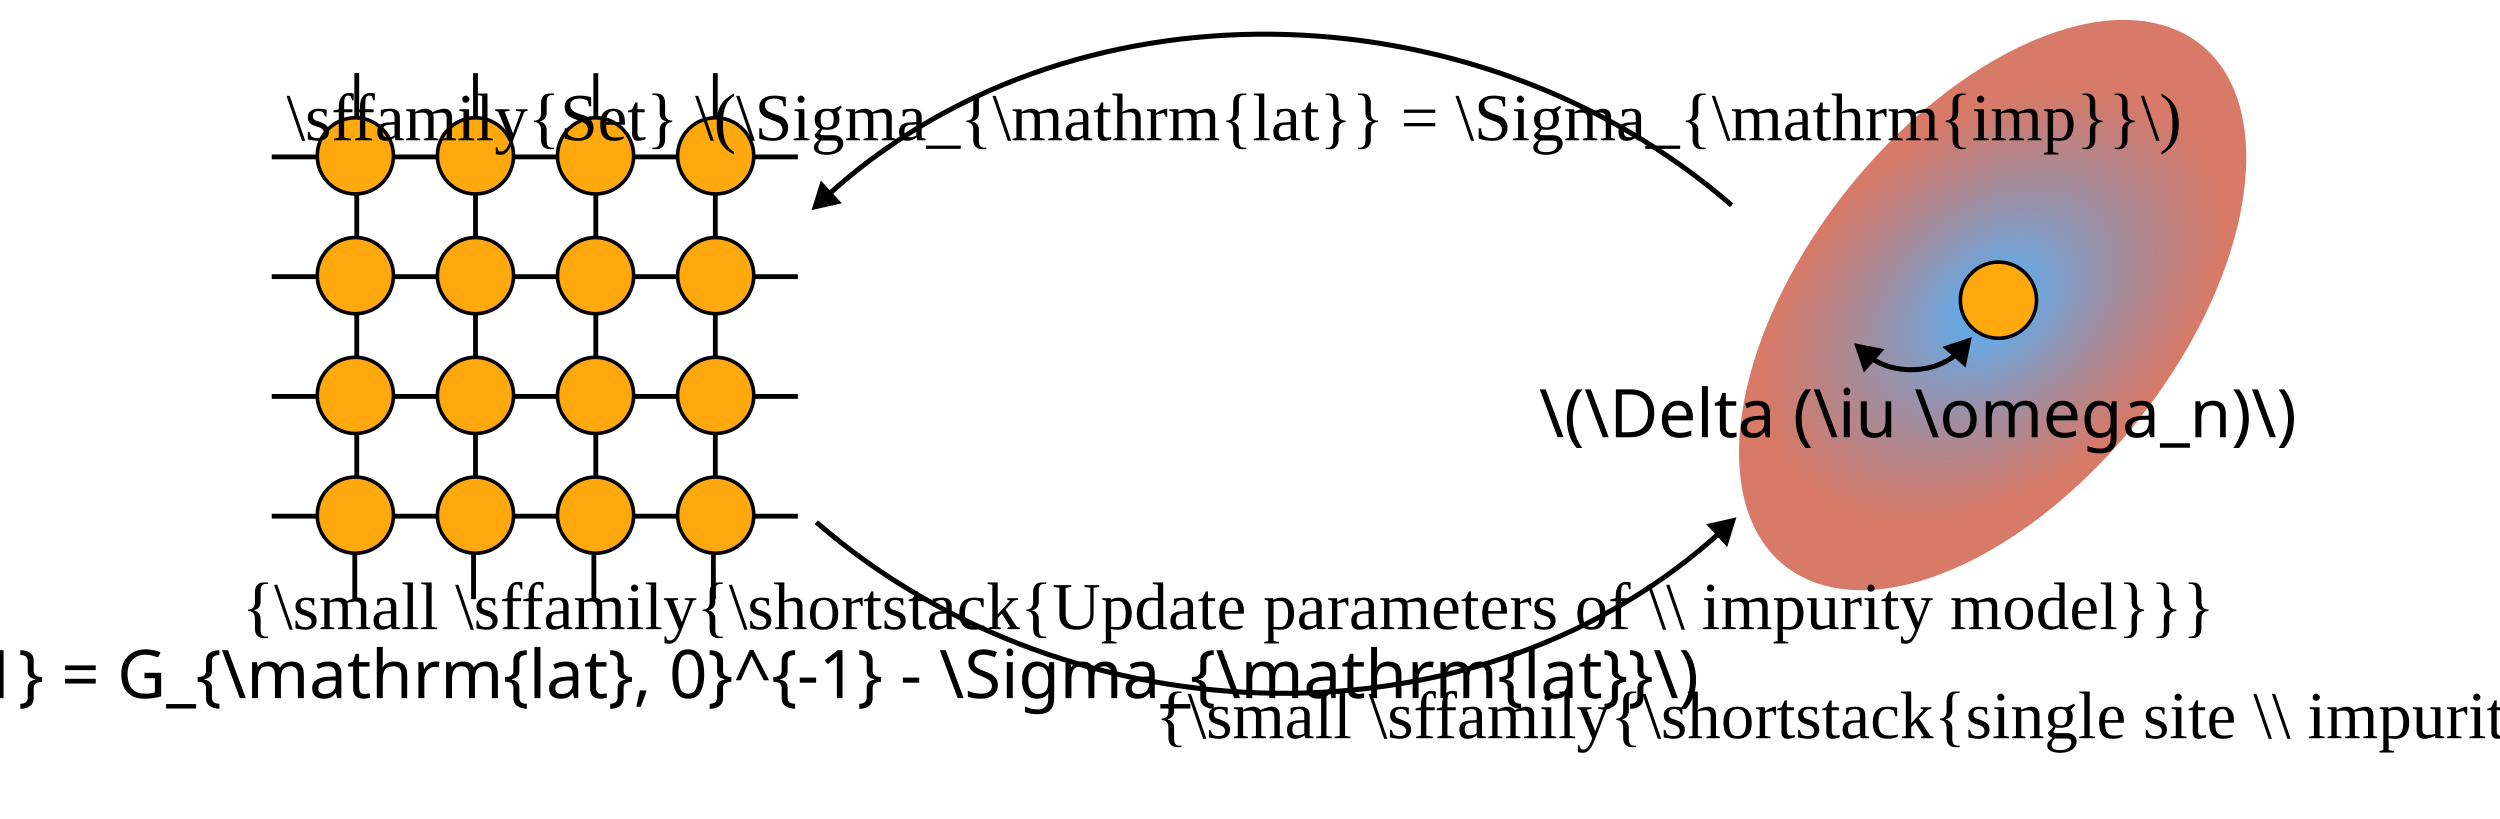
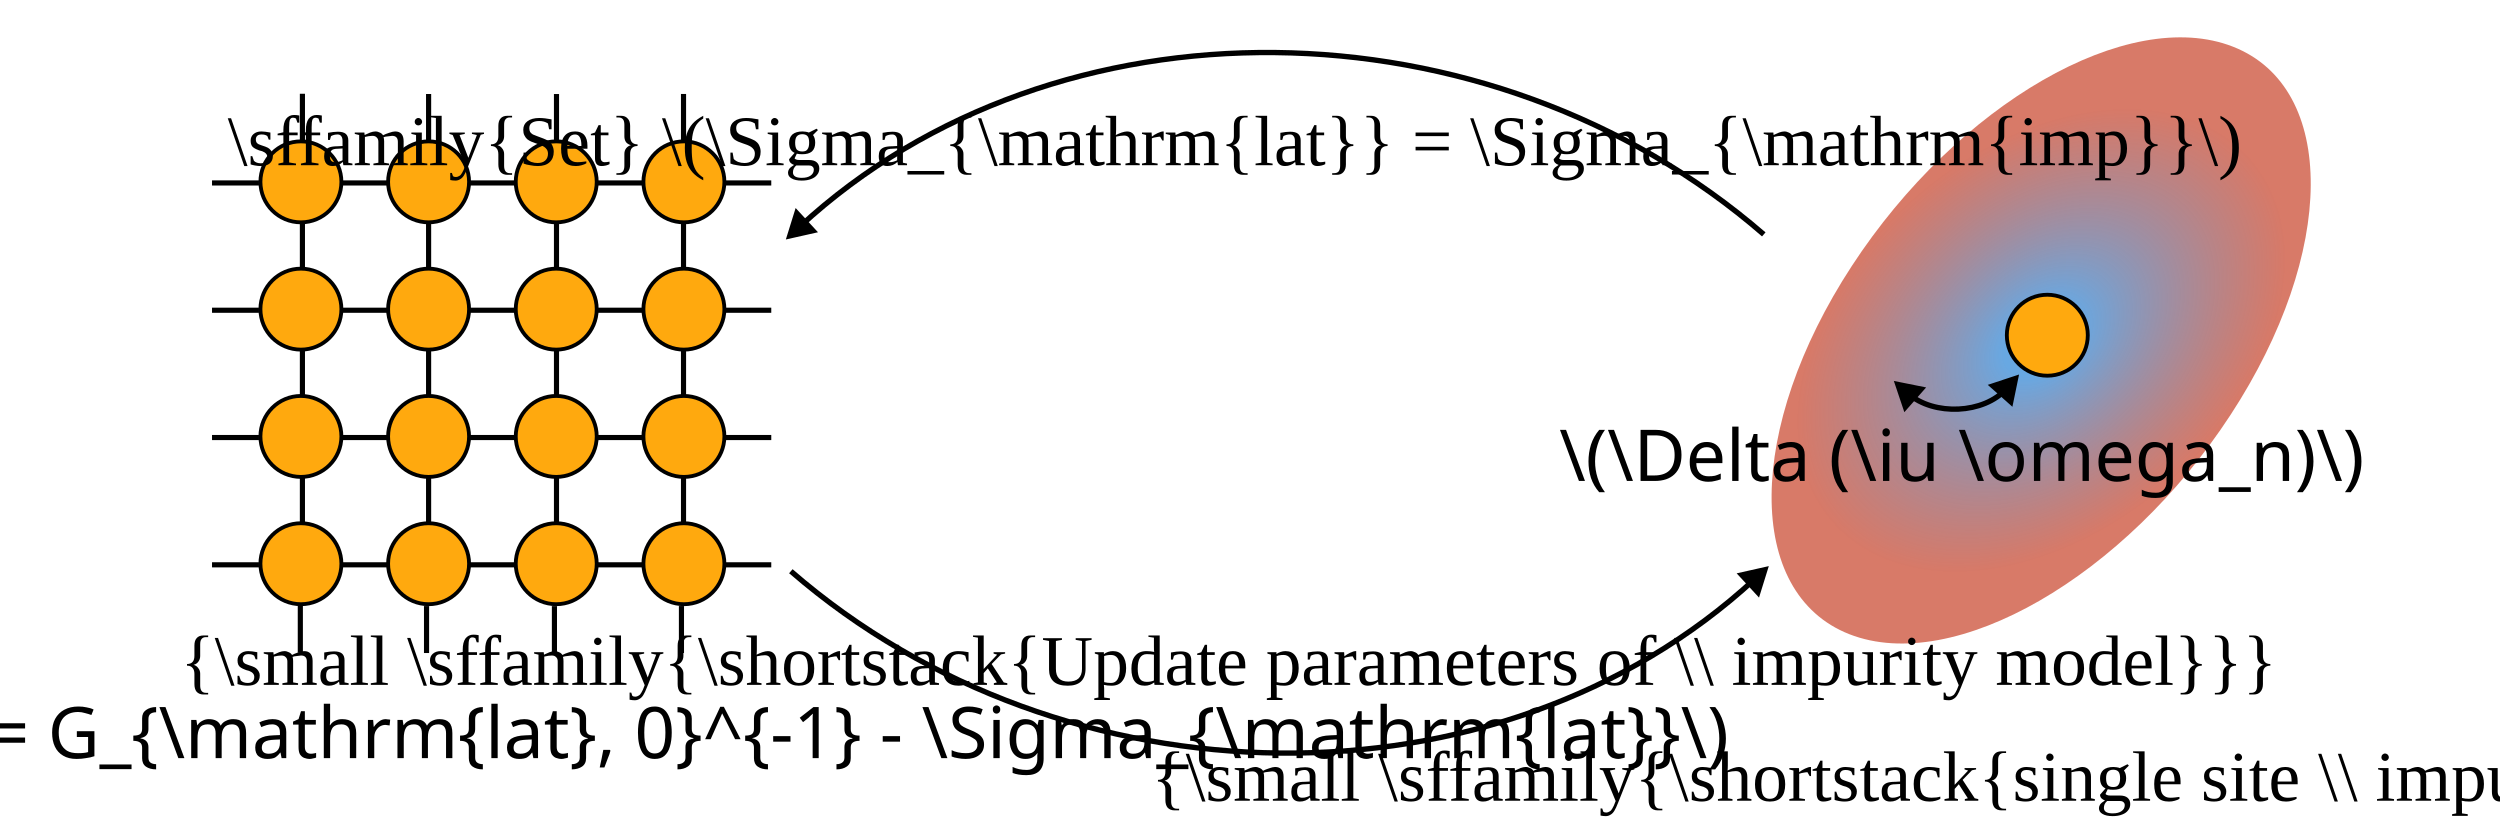
- <svg xmlns="http://www.w3.org/2000/svg" xmlns:xlink="http://www.w3.org/1999/xlink" width="131.267mm" height="43mm" viewBox="0 0 131.267 43" version="1.1" id="svg5">
+ <svg xmlns="http://www.w3.org/2000/svg" xmlns:xlink="http://www.w3.org/1999/xlink" width="5.6in" height="1.834in" viewBox="0 0 142.24 46.595" version="1.1" id="svg5">
  <defs id="defs2">
    <rect x="283.834" y="-60.945" width="137.257" height="50.178" id="rect2333" />
    <rect x="135.229" y="-41.618" width="156.811" height="34.387" id="rect2303" />
    <marker style="overflow:visible" id="TriangleStart" refX="0" refY="0" orient="auto-start-reverse" markerWidth="5.324" markerHeight="6.155" viewBox="0 0 5.324 6.155" preserveAspectRatio="xMidYMid">
      <path transform="scale(0.5)" style="fill:context-stroke;fill-rule:evenodd;stroke:context-stroke;stroke-width:1pt" d="M 5.77,0 -2.88,5 V -5 Z" id="path135" />
    </marker>
    <rect x="396.083" y="150.917" width="174.563" height="40.359" id="rect25106" />
    <rect x="290.55" y="131.193" width="112.852" height="64.461" id="rect22570" />
    <rect x="331.166" y="138.927" width="95.299" height="51.389" id="rect22492" />
    <rect x="376.247" y="134.891" width="142.643" height="96.992" id="rect22383" />
    <marker style="overflow:visible" id="marker10184" refX="0" refY="0" orient="auto-start-reverse" markerWidth="5.324" markerHeight="6.155" viewBox="0 0 5.324 6.155" preserveAspectRatio="xMidYMid">
      <path transform="scale(0.5)" style="fill:context-stroke;fill-rule:evenodd;stroke:context-stroke;stroke-width:1pt" d="M 5.77,0 -2.88,5 V -5 Z" id="path10182" />
    </marker>
    <linearGradient id="linearGradient6881">
      <stop style="stop-color:#3f90da;stop-opacity:0.784;" offset="0.154" id="stop6877" />
      <stop style="stop-color:#bd1f01;stop-opacity:0.597;" offset="1" id="stop6879" />
    </linearGradient>
-     <radialGradient xlink:href="#linearGradient6881" id="radialGradient6887" cx="111.179" cy="-17.427" fx="111.179" fy="-17.427" r="13.57" gradientTransform="matrix(0.7397006,0.03500053,-0.06190962,0.9722738,15.09197,-10.77041)" gradientUnits="userSpaceOnUse" />
+     <radialGradient xlink:href="#linearGradient6881" id="radialGradient6887" cx="111.179" cy="-17.427" fx="111.179" fy="-17.427" r="13.57" gradientTransform="matrix(0.8521437,0.04032101,-0.07132061,1.120071,14.14915,-9.894717)" gradientUnits="userSpaceOnUse" />
    <marker style="overflow:visible" id="marker10184-4" refX="0" refY="0" orient="auto-start-reverse" markerWidth="5.324" markerHeight="6.155" viewBox="0 0 5.324 6.155" preserveAspectRatio="xMidYMid">
      <path transform="scale(0.5)" style="fill:context-stroke;fill-rule:evenodd;stroke:context-stroke;stroke-width:1pt" d="M 5.77,0 -2.88,5 V -5 Z" id="path10182-8" />
    </marker>
    <marker style="overflow:visible" id="marker10184-0" refX="0" refY="0" orient="auto-start-reverse" markerWidth="5.324" markerHeight="6.155" viewBox="0 0 5.324 6.155" preserveAspectRatio="xMidYMid">
      <path transform="scale(0.5)" style="fill:context-stroke;fill-rule:evenodd;stroke:context-stroke;stroke-width:1pt" d="M 5.77,0 -2.88,5 V -5 Z" id="path10182-3" />
    </marker>
  </defs>
  <g id="layer1">
-     <ellipse style="fill:url(#radialGradient6887);fill-opacity:1;stroke-width:0.182;stroke-opacity:0.486" id="path184" cx="98.41" cy="-23.823" rx="10.053" ry="17.331" transform="matrix(0.9308265,0.3654614,-0.5467353,0.8373055,0,0)" />
-     <circle style="fill:#ffa90e;fill-opacity:1;stroke:#000000;stroke-width:0.19;stroke-opacity:1" id="path5512-4-3" cx="104.931" cy="15.761" r="2" />
-     <path style="fill:none;stroke:#000000;stroke-width:0.265;stroke-linecap:butt;stroke-linejoin:miter;stroke-miterlimit:4;stroke-dasharray:none;stroke-opacity:1;marker-start:url(#marker10184)" d="M 90.481,27.805 C 77.81,39.497 56.407,39.166 42.862,27.419" id="path552-7" />
-     <path style="fill:none;stroke:#000000;stroke-width:0.265;stroke-linecap:butt;stroke-linejoin:miter;stroke-miterlimit:4;stroke-dasharray:none;stroke-opacity:1;marker-start:url(#marker10184-0);marker-end:url(#TriangleStart)" d="m 102.91,18.403 c -1.112,1.249 -3.585,1.357 -4.856,0.237" id="path552-7-0" />
-     <path style="fill:none;stroke:#000000;stroke-width:0.265;stroke-linecap:butt;stroke-linejoin:miter;stroke-miterlimit:4;stroke-dasharray:none;stroke-opacity:1;marker-start:url(#marker10184-4)" d="M 43.305,10.394 C 55.976,-1.299 77.379,-0.968 90.925,10.779" id="path552-7-1" />
-     <g id="g6738" transform="translate(-5.934877,-8.488845)">
+     <ellipse style="fill:url(#radialGradient6887);fill-opacity:1;stroke-width:0.21;stroke-opacity:0.486" id="path184" cx="110.133" cy="-24.931" rx="11.581" ry="19.966" transform="matrix(0.9308265,0.3654614,-0.5467353,0.8373055,0,0)" />
+     <circle style="fill:#ffa90e;fill-opacity:1;stroke:#000000;stroke-width:0.219;stroke-opacity:1" id="path5512-4-3" cx="116.495" cy="19.078" r="2.304" />
+     <path style="fill:none;stroke:#000000;stroke-width:0.305;stroke-linecap:butt;stroke-linejoin:miter;stroke-miterlimit:4;stroke-dasharray:none;stroke-opacity:1;marker-start:url(#marker10184)" d="M 99.849,32.952 C 85.251,46.423 60.595,46.041 44.99,32.508" id="path552-7" />
+     <path style="fill:none;stroke:#000000;stroke-width:0.305;stroke-linecap:butt;stroke-linejoin:miter;stroke-miterlimit:4;stroke-dasharray:none;stroke-opacity:1;marker-start:url(#marker10184-0);marker-end:url(#TriangleStart)" d="m 114.167,22.122 c -1.281,1.439 -4.13,1.563 -5.594,0.273" id="path552-7-0" />
+     <path style="fill:none;stroke:#000000;stroke-width:0.305;stroke-linecap:butt;stroke-linejoin:miter;stroke-miterlimit:4;stroke-dasharray:none;stroke-opacity:1;marker-start:url(#marker10184-4)" d="M 45.501,12.895 C 60.098,-0.575 84.755,-0.194 100.359,13.339" id="path552-7-1" />
+     <g id="g6738" transform="matrix(1.152012,0,0,1.152012,-11.22401,-8.858156)">
      <g id="g6441">
        <circle style="fill:#ffa90e;fill-opacity:1;stroke:#000000;stroke-width:0.19;stroke-opacity:1" id="path5512-4" cx="30.9" cy="16.673" r="2" />
        <circle style="fill:#ffa90e;fill-opacity:1;stroke:#000000;stroke-width:0.19;stroke-opacity:1" id="path5512-4-7" cx="37.206" cy="16.673" r="2" />
        <circle style="fill:#ffa90e;fill-opacity:1;stroke:#000000;stroke-width:0.19;stroke-opacity:1" id="path5512-4-6" cx="24.593" cy="16.673" r="2" />
        <circle style="fill:#ffa90e;fill-opacity:1;stroke:#000000;stroke-width:0.19;stroke-opacity:1" id="path5512-4-6-9" cx="43.513" cy="16.673" r="2" />
        <path style="fill:#000000;fill-opacity:1;stroke:#000000;stroke-width:0.254;stroke-opacity:1" d="m 26.628,16.727 h 2.319" id="path5960" />
        <path style="fill:#000000;fill-opacity:1;stroke:#000000;stroke-width:0.254;stroke-opacity:1" d="m 32.898,16.727 h 2.319" id="path5960-2" />
        <path style="fill:#000000;fill-opacity:1;stroke:#000000;stroke-width:0.254;stroke-opacity:1" d="m 39.225,16.727 h 2.319" id="path5960-2-0" />
        <path style="fill:#000000;fill-opacity:1;stroke:#000000;stroke-width:0.254;stroke-opacity:1" d="m 45.51,16.727 h 2.319" id="path5960-2-0-2" />
        <path style="fill:#000000;fill-opacity:1;stroke:#000000;stroke-width:0.254;stroke-opacity:1" d="m 20.202,16.727 h 2.319" id="path5960-2-0-3" />
        <path style="fill:#000000;fill-opacity:1;stroke:#000000;stroke-width:0.254;stroke-opacity:1" d="m 24.667,12.321 v 2.319" id="path5960-2-0-5" />
        <path style="fill:#000000;fill-opacity:1;stroke:#000000;stroke-width:0.254;stroke-opacity:1" d="m 30.901,12.333 v 2.319" id="path5960-2-0-5-9" />
        <path style="fill:#000000;fill-opacity:1;stroke:#000000;stroke-width:0.254;stroke-opacity:1" d="m 37.219,12.334 v 2.319" id="path5960-2-0-5-2" />
        <path style="fill:#000000;fill-opacity:1;stroke:#000000;stroke-width:0.254;stroke-opacity:1" d="m 43.494,12.331 v 2.319" id="path5960-2-0-5-28" />
      </g>
      <g id="g6441-8" transform="translate(0,6.288141)">
        <circle style="fill:#ffa90e;fill-opacity:1;stroke:#000000;stroke-width:0.19;stroke-opacity:1" id="path5512-4-4" cx="30.9" cy="16.673" r="2" />
        <circle style="fill:#ffa90e;fill-opacity:1;stroke:#000000;stroke-width:0.19;stroke-opacity:1" id="path5512-4-7-3" cx="37.206" cy="16.673" r="2" />
        <circle style="fill:#ffa90e;fill-opacity:1;stroke:#000000;stroke-width:0.19;stroke-opacity:1" id="path5512-4-6-1" cx="24.593" cy="16.673" r="2" />
        <circle style="fill:#ffa90e;fill-opacity:1;stroke:#000000;stroke-width:0.19;stroke-opacity:1" id="path5512-4-6-9-4" cx="43.513" cy="16.673" r="2" />
        <path style="fill:#000000;fill-opacity:1;stroke:#000000;stroke-width:0.254;stroke-opacity:1" d="m 26.628,16.727 h 2.319" id="path5960-9" />
        <path style="fill:#000000;fill-opacity:1;stroke:#000000;stroke-width:0.254;stroke-opacity:1" d="m 32.898,16.727 h 2.319" id="path5960-2-2" />
        <path style="fill:#000000;fill-opacity:1;stroke:#000000;stroke-width:0.254;stroke-opacity:1" d="m 39.225,16.727 h 2.319" id="path5960-2-0-0" />
        <path style="fill:#000000;fill-opacity:1;stroke:#000000;stroke-width:0.254;stroke-opacity:1" d="m 45.51,16.727 h 2.319" id="path5960-2-0-2-6" />
        <path style="fill:#000000;fill-opacity:1;stroke:#000000;stroke-width:0.254;stroke-opacity:1" d="m 20.202,16.727 h 2.319" id="path5960-2-0-3-8" />
        <path style="fill:#000000;fill-opacity:1;stroke:#000000;stroke-width:0.254;stroke-opacity:1" d="m 24.667,12.321 v 2.319" id="path5960-2-0-5-92" />
        <path style="fill:#000000;fill-opacity:1;stroke:#000000;stroke-width:0.254;stroke-opacity:1" d="m 30.901,12.333 v 2.319" id="path5960-2-0-5-9-6" />
        <path style="fill:#000000;fill-opacity:1;stroke:#000000;stroke-width:0.254;stroke-opacity:1" d="m 37.219,12.334 v 2.319" id="path5960-2-0-5-2-64" />
        <path style="fill:#000000;fill-opacity:1;stroke:#000000;stroke-width:0.254;stroke-opacity:1" d="m 43.494,12.331 v 2.319" id="path5960-2-0-5-28-9" />
      </g>
      <g id="g6441-5" transform="translate(0,12.57628)">
        <circle style="fill:#ffa90e;fill-opacity:1;stroke:#000000;stroke-width:0.19;stroke-opacity:1" id="path5512-4-0" cx="30.9" cy="16.673" r="2" />
        <circle style="fill:#ffa90e;fill-opacity:1;stroke:#000000;stroke-width:0.19;stroke-opacity:1" id="path5512-4-7-4" cx="37.206" cy="16.673" r="2" />
        <circle style="fill:#ffa90e;fill-opacity:1;stroke:#000000;stroke-width:0.19;stroke-opacity:1" id="path5512-4-6-8" cx="24.593" cy="16.673" r="2" />
        <circle style="fill:#ffa90e;fill-opacity:1;stroke:#000000;stroke-width:0.19;stroke-opacity:1" id="path5512-4-6-9-7" cx="43.513" cy="16.673" r="2" />
        <path style="fill:#000000;fill-opacity:1;stroke:#000000;stroke-width:0.254;stroke-opacity:1" d="m 26.628,16.727 h 2.319" id="path5960-1" />
        <path style="fill:#000000;fill-opacity:1;stroke:#000000;stroke-width:0.254;stroke-opacity:1" d="m 32.898,16.727 h 2.319" id="path5960-2-7" />
        <path style="fill:#000000;fill-opacity:1;stroke:#000000;stroke-width:0.254;stroke-opacity:1" d="m 39.225,16.727 h 2.319" id="path5960-2-0-27" />
        <path style="fill:#000000;fill-opacity:1;stroke:#000000;stroke-width:0.254;stroke-opacity:1" d="m 45.51,16.727 h 2.319" id="path5960-2-0-2-2" />
        <path style="fill:#000000;fill-opacity:1;stroke:#000000;stroke-width:0.254;stroke-opacity:1" d="m 20.202,16.727 h 2.319" id="path5960-2-0-3-2" />
        <path style="fill:#000000;fill-opacity:1;stroke:#000000;stroke-width:0.254;stroke-opacity:1" d="m 24.667,12.321 v 2.319" id="path5960-2-0-5-6" />
        <path style="fill:#000000;fill-opacity:1;stroke:#000000;stroke-width:0.254;stroke-opacity:1" d="m 30.901,12.333 v 2.319" id="path5960-2-0-5-9-1" />
        <path style="fill:#000000;fill-opacity:1;stroke:#000000;stroke-width:0.254;stroke-opacity:1" d="m 37.219,12.334 v 2.319" id="path5960-2-0-5-2-0" />
        <path style="fill:#000000;fill-opacity:1;stroke:#000000;stroke-width:0.254;stroke-opacity:1" d="m 43.494,12.331 v 2.319" id="path5960-2-0-5-28-6" />
      </g>
      <g id="g6441-1" transform="translate(0,18.86442)">
        <circle style="fill:#ffa90e;fill-opacity:1;stroke:#000000;stroke-width:0.19;stroke-opacity:1" id="path5512-4-5" cx="30.9" cy="16.673" r="2" />
        <circle style="fill:#ffa90e;fill-opacity:1;stroke:#000000;stroke-width:0.19;stroke-opacity:1" id="path5512-4-7-9" cx="37.206" cy="16.673" r="2" />
        <circle style="fill:#ffa90e;fill-opacity:1;stroke:#000000;stroke-width:0.19;stroke-opacity:1" id="path5512-4-6-4" cx="24.593" cy="16.673" r="2" />
        <circle style="fill:#ffa90e;fill-opacity:1;stroke:#000000;stroke-width:0.19;stroke-opacity:1" id="path5512-4-6-9-9" cx="43.513" cy="16.673" r="2" />
        <path style="fill:#000000;fill-opacity:1;stroke:#000000;stroke-width:0.254;stroke-opacity:1" d="m 26.628,16.727 h 2.319" id="path5960-0" />
        <path style="fill:#000000;fill-opacity:1;stroke:#000000;stroke-width:0.254;stroke-opacity:1" d="m 32.898,16.727 h 2.319" id="path5960-2-9" />
        <path style="fill:#000000;fill-opacity:1;stroke:#000000;stroke-width:0.254;stroke-opacity:1" d="m 39.225,16.727 h 2.319" id="path5960-2-0-1" />
        <path style="fill:#000000;fill-opacity:1;stroke:#000000;stroke-width:0.254;stroke-opacity:1" d="m 45.51,16.727 h 2.319" id="path5960-2-0-2-7" />
        <path style="fill:#000000;fill-opacity:1;stroke:#000000;stroke-width:0.254;stroke-opacity:1" d="m 20.202,16.727 h 2.319" id="path5960-2-0-3-7" />
        <path style="fill:#000000;fill-opacity:1;stroke:#000000;stroke-width:0.254;stroke-opacity:1" d="m 24.667,12.321 v 2.319" id="path5960-2-0-5-1" />
        <path style="fill:#000000;fill-opacity:1;stroke:#000000;stroke-width:0.254;stroke-opacity:1" d="m 30.901,12.333 v 2.319" id="path5960-2-0-5-9-15" />
        <path style="fill:#000000;fill-opacity:1;stroke:#000000;stroke-width:0.254;stroke-opacity:1" d="m 37.219,12.334 v 2.319" id="path5960-2-0-5-2-9" />
        <path style="fill:#000000;fill-opacity:1;stroke:#000000;stroke-width:0.254;stroke-opacity:1" d="m 43.494,12.331 v 2.319" id="path5960-2-0-5-28-7" />
      </g>
      <path style="fill:#000000;fill-opacity:1;stroke:#000000;stroke-width:0.254;stroke-opacity:1" d="m 24.564,37.619 v 2.319" id="path5960-2-0-5-7" />
      <path style="fill:#000000;fill-opacity:1;stroke:#000000;stroke-width:0.254;stroke-opacity:1" d="m 30.799,37.63 v 2.319" id="path5960-2-0-5-9-8" />
      <path style="fill:#000000;fill-opacity:1;stroke:#000000;stroke-width:0.254;stroke-opacity:1" d="m 37.117,37.632 v 2.319" id="path5960-2-0-5-2-6" />
      <path style="fill:#000000;fill-opacity:1;stroke:#000000;stroke-width:0.254;stroke-opacity:1" d="m 43.392,37.629 v 2.319" id="path5960-2-0-5-28-8" />
    </g>
-     <text xml:space="preserve" style="font-size:3.528px;text-align:center;text-anchor:middle;fill:#000000;fill-opacity:1;stroke:none;stroke-width:0.254;stroke-opacity:1" x="66.988" y="7.362" id="text12881">
-       <tspan id="tspan12879" style="font-size:3.528px;stroke:none;stroke-width:0.254" x="67.446" y="7.362">\sffamily{Set} \(\Sigma_{\mathrm{lat}} = \Sigma_{\mathrm{imp}}\) </tspan>
+     <text xml:space="preserve" style="font-size:4.064px;text-align:center;text-anchor:middle;fill:#000000;fill-opacity:1;stroke:none;stroke-width:0.293;stroke-opacity:1" x="72.784" y="9.403" id="text12881">
+       <tspan id="tspan12879" style="font-size:4.064px;stroke:none;stroke-width:0.293" x="73.312" y="9.403">\sffamily{Set} \(\Sigma_{\mathrm{lat}} = \Sigma_{\mathrm{imp}}\) </tspan>
    </text>
-     <text xml:space="preserve" style="font-size:3.528px;text-align:center;text-anchor:middle;fill:#000000;fill-opacity:1;stroke:none;stroke-width:0.254;stroke-opacity:1" x="66.696" y="33.034" id="text12881-4">
-       <tspan style="font-size:3.528px;stroke:none;stroke-width:0.254" x="66.696" y="33.034" id="tspan50014">{\small \sffamily{\shortstack{Update parameters of \\ impurity model}}}</tspan>
+     <text xml:space="preserve" style="font-size:4.064px;text-align:center;text-anchor:middle;fill:#000000;fill-opacity:1;stroke:none;stroke-width:0.293;stroke-opacity:1" x="72.447" y="38.977" id="text12881-4">
+       <tspan style="font-size:4.064px;stroke:none;stroke-width:0.293" x="72.447" y="38.977" id="tspan50014">{\small \sffamily{\shortstack{Update parameters of \\ impurity model}}}</tspan>
    </text>
-     <text xml:space="preserve" style="font-size:3.528px;text-align:center;text-anchor:middle;fill:#000000;fill-opacity:1;stroke:none;stroke-width:0.254;stroke-opacity:1" x="106.582" y="38.76" id="text12881-4-3">
-       <tspan style="font-size:3.528px;stroke:none;stroke-width:0.254" x="106.582" y="38.76" id="tspan50014-6">{\small \sffamily{\shortstack{single site \\ impurity model}}}</tspan>
+     <text xml:space="preserve" style="font-size:4.064px;text-align:center;text-anchor:middle;fill:#000000;fill-opacity:1;stroke:none;stroke-width:0.293;stroke-opacity:1" x="118.397" y="45.573" id="text12881-4-3">
+       <tspan style="font-size:4.064px;stroke:none;stroke-width:0.293" x="118.397" y="45.573" id="tspan50014-6">{\small \sffamily{\shortstack{single site \\ impurity model}}}</tspan>
    </text>
    <text xml:space="preserve" transform="scale(0.2645833)" id="text22381" style="font-size:13.333px;text-align:center;white-space:pre;shape-inside:url(#rect22383);display:inline;fill:#000000;fill-opacity:1;stroke:none;stroke-width:0.96;stroke-opacity:1" />
    <text xml:space="preserve" transform="scale(0.2645833)" id="text22490" style="font-style:normal;font-variant:normal;font-weight:normal;font-stretch:normal;font-size:13.333px;font-family:sans-serif;-inkscape-font-specification:'sans-serif, Normal';font-variant-ligatures:normal;font-variant-caps:normal;font-variant-numeric:normal;font-variant-east-asian:normal;text-align:center;white-space:pre;shape-inside:url(#rect22492);display:inline;fill:#000000;fill-opacity:1;stroke:none;stroke-width:0.96;stroke-opacity:1" />
-     <text xml:space="preserve" style="font-style:normal;font-variant:normal;font-weight:normal;font-stretch:normal;font-size:3.528px;font-family:sans-serif;-inkscape-font-specification:'sans-serif, Normal';font-variant-ligatures:normal;font-variant-caps:normal;font-variant-numeric:normal;font-variant-east-asian:normal;text-align:center;text-anchor:middle;fill:#000000;fill-opacity:1;stroke:none;stroke-width:0.254;stroke-opacity:1" x="28.691" y="36.653" id="text31105">
-       <tspan id="tspan31103" style="stroke-width:0.254" x="28.691" y="36.653">\(G_{\mathrm{lat}}^{-1} = G_{\mathrm{lat}, 0}^{-1} - \Sigma_{\mathrm{lat}}\)</tspan>
+     <text xml:space="preserve" style="font-style:normal;font-variant:normal;font-weight:normal;font-stretch:normal;font-size:4.064px;font-family:sans-serif;-inkscape-font-specification:'sans-serif, Normal';font-variant-ligatures:normal;font-variant-caps:normal;font-variant-numeric:normal;font-variant-east-asian:normal;text-align:center;text-anchor:middle;fill:#000000;fill-opacity:1;stroke:none;stroke-width:0.293;stroke-opacity:1" x="28.666" y="43.145" id="text31105">
+       <tspan id="tspan31103" style="stroke-width:0.293" x="28.666" y="43.145">\(G_{\mathrm{lat}}^{-1} = G_{\mathrm{lat}, 0}^{-1} - \Sigma_{\mathrm{lat}}\)</tspan>
    </text>
-     <text xml:space="preserve" style="font-style:normal;font-variant:normal;font-weight:normal;font-stretch:normal;font-size:3.528px;font-family:sans-serif;-inkscape-font-specification:'sans-serif, Normal';font-variant-ligatures:normal;font-variant-caps:normal;font-variant-numeric:normal;font-variant-east-asian:normal;text-align:center;text-anchor:middle;fill:#000000;fill-opacity:1;stroke:none;stroke-width:0.254;stroke-opacity:1" x="102.995" y="22.96" id="text40103">
-       <tspan id="tspan40101" style="stroke-width:0.254" x="102.995" y="22.96">\(\Delta (\iu \omega_n)\)</tspan>
+     <text xml:space="preserve" style="font-style:normal;font-variant:normal;font-weight:normal;font-stretch:normal;font-size:4.064px;font-family:sans-serif;-inkscape-font-specification:'sans-serif, Normal';font-variant-ligatures:normal;font-variant-caps:normal;font-variant-numeric:normal;font-variant-east-asian:normal;text-align:center;text-anchor:middle;fill:#000000;fill-opacity:1;stroke:none;stroke-width:0.293;stroke-opacity:1" x="114.264" y="27.371" id="text40103">
+       <tspan id="tspan40101" style="stroke-width:0.293" x="114.264" y="27.371">\(\Delta (\iu \omega_n)\)</tspan>
    </text>
-     <text xml:space="preserve" transform="scale(0.2645833)" id="text2301" style="fill:#000000;stroke-width:0.96;text-align:center;font-size:13.333px;-inkscape-font-specification:'sans-serif, Normal';font-family:sans-serif;white-space:pre;shape-inside:url(#rect2303)" />
-     <text xml:space="preserve" transform="scale(0.2645833)" id="text2331" style="fill:#000000;stroke-width:0.96;text-align:center;font-size:13.333px;-inkscape-font-specification:'sans-serif, Normal';font-family:sans-serif;white-space:pre;shape-inside:url(#rect2333)" />
+     <text xml:space="preserve" transform="scale(0.2645833)" id="text2301" style="font-size:13.333px;font-family:sans-serif;-inkscape-font-specification:'sans-serif, Normal';text-align:center;white-space:pre;shape-inside:url(#rect2303);display:inline;fill:#000000;stroke-width:0.96" />
+     <text xml:space="preserve" transform="scale(0.2645833)" id="text2331" style="font-size:13.333px;font-family:sans-serif;-inkscape-font-specification:'sans-serif, Normal';text-align:center;white-space:pre;shape-inside:url(#rect2333);display:inline;fill:#000000;stroke-width:0.96" />
  </g>
</svg>
